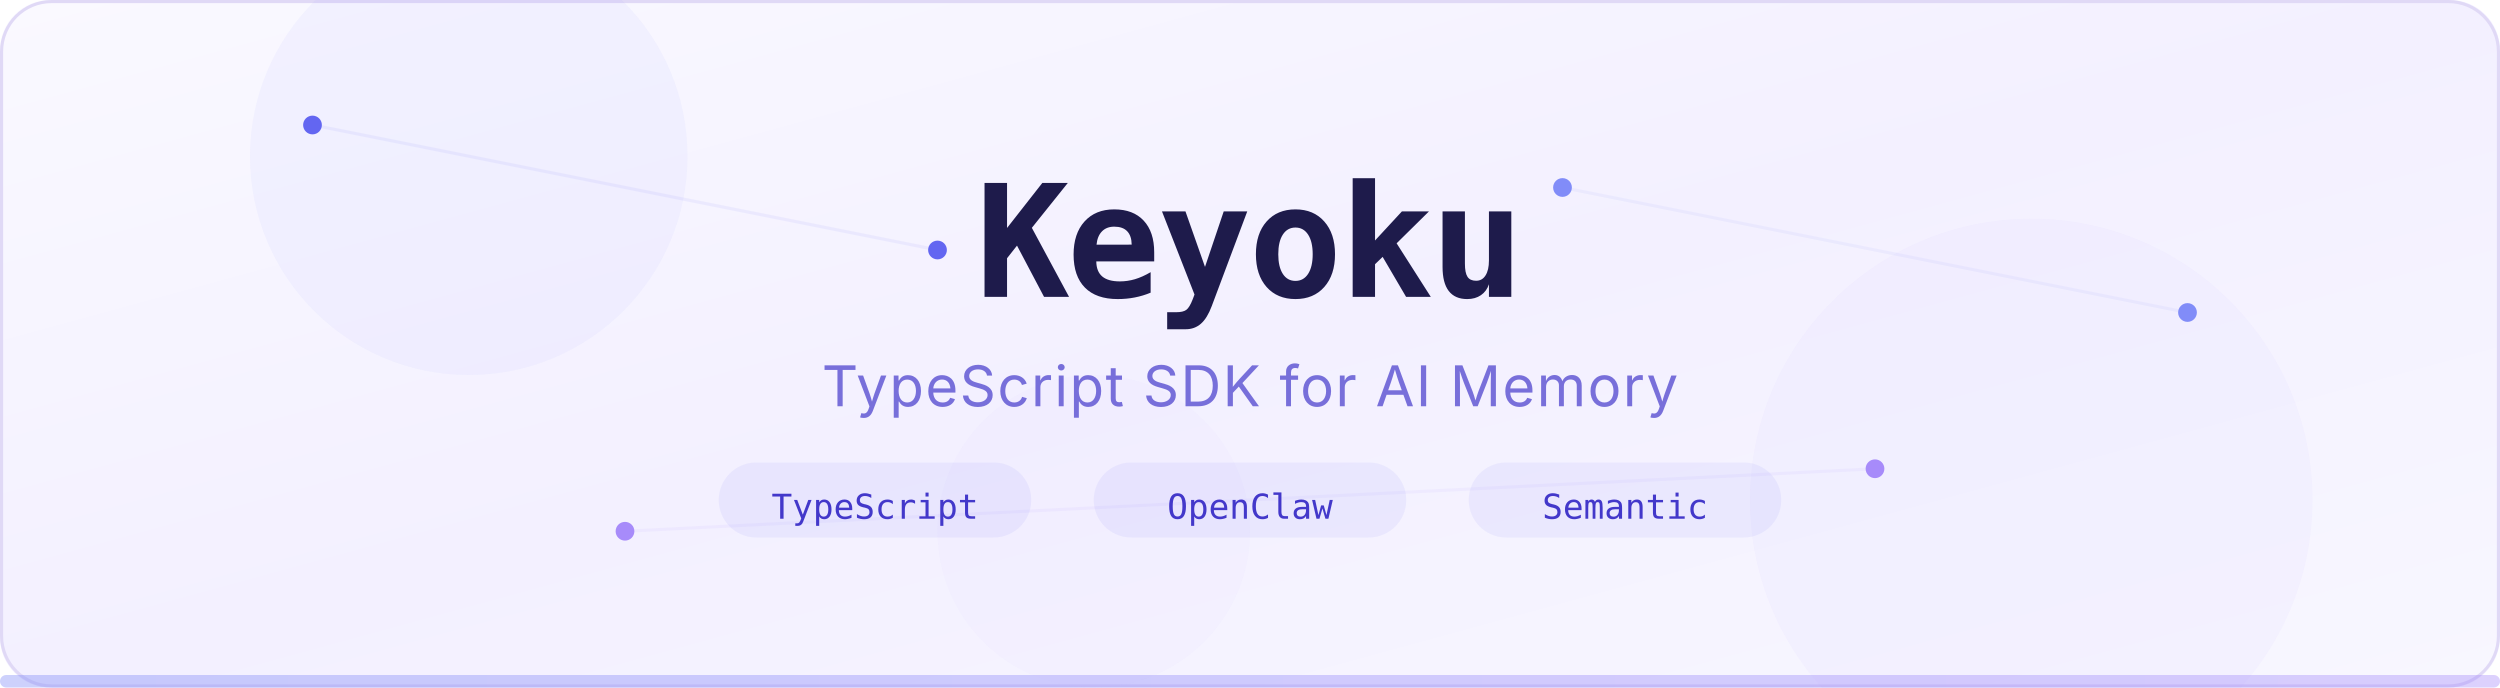
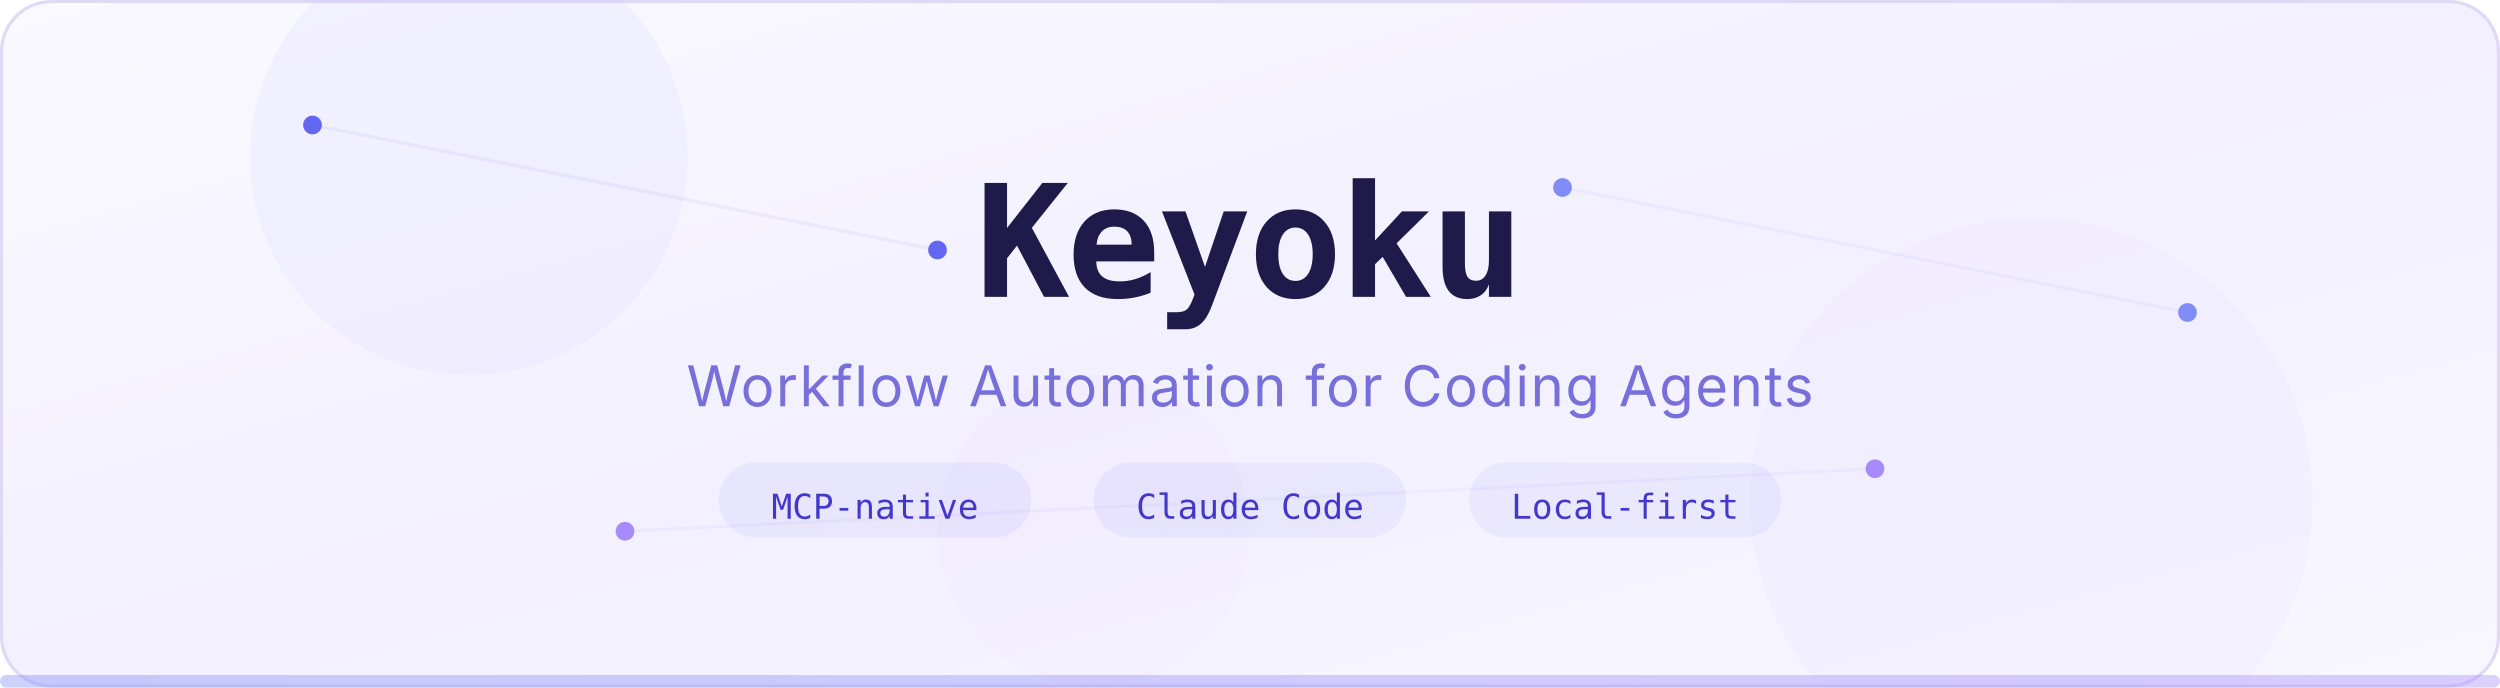
<svg xmlns="http://www.w3.org/2000/svg" width="800" height="220" viewBox="0 0 800 220">
  <defs>
    <linearGradient id="bg" x1="0%" y1="0%" x2="100%" y2="100%">
      <stop offset="0%" style="stop-color:#faf9ff;stop-opacity:1" />
      <stop offset="50%" style="stop-color:#f3f0ff;stop-opacity:1" />
      <stop offset="100%" style="stop-color:#f8f7ff;stop-opacity:1" />
    </linearGradient>
    <linearGradient id="accent" x1="0%" y1="0%" x2="100%" y2="0%">
      <stop offset="0%" style="stop-color:#818cf8;stop-opacity:1" />
      <stop offset="100%" style="stop-color:#a78bfa;stop-opacity:1" />
    </linearGradient>
  </defs>
  <style>
    .orb1 { animation: float1 7s ease-in-out infinite; }
    .orb2 { animation: float2 9s ease-in-out infinite; }
    .orb3 { animation: float3 6s ease-in-out infinite; }
    .pulse { animation: pulse 4s ease-in-out infinite; }
    @keyframes float1 {
      0%, 100% { transform: translate(0, 0); opacity: 0.06; }
      50% { transform: translate(12px, -6px); opacity: 0.12; }
    }
    @keyframes float2 {
      0%, 100% { transform: translate(0, 0); opacity: 0.05; }
      50% { transform: translate(-10px, 8px); opacity: 0.1; }
    }
    @keyframes float3 {
      0%, 100% { transform: translate(0, 0); opacity: 0.06; }
      50% { transform: translate(6px, -10px); opacity: 0.11; }
    }
    @keyframes pulse {
      0%, 100% { opacity: 0.2; }
      50% { opacity: 0.5; }
    }
  </style>
  <rect width="800" height="220" rx="16" fill="url(#bg)" />
  <rect x="0.5" y="0.5" width="799" height="219" rx="16" fill="none" stroke="#e0d9f6" stroke-width="1" />
  <rect x="0" y="216" width="800" height="4" rx="2" fill="url(#accent)" opacity="0.4" />
  <circle class="orb1" cx="150" cy="50" r="70" fill="#818cf8" opacity="0.06" />
  <circle class="orb2" cx="650" cy="160" r="90" fill="#a78bfa" opacity="0.05" />
  <circle class="orb3" cx="350" cy="170" r="50" fill="#c4b5fd" opacity="0.06" />
  <g opacity="0.08">
    <line x1="100" y1="40" x2="300" y2="80" stroke="#6366f1" stroke-width="1" />
    <line x1="500" y1="60" x2="700" y2="100" stroke="#818cf8" stroke-width="1" />
    <line x1="200" y1="170" x2="600" y2="150" stroke="#a78bfa" stroke-width="1" />
  </g>
  <circle class="pulse" cx="100" cy="40" r="3" fill="#6366f1" />
  <circle class="pulse" cx="300" cy="80" r="3" fill="#6366f1" style="animation-delay: 1s" />
  <circle class="pulse" cx="500" cy="60" r="3" fill="#818cf8" style="animation-delay: 2s" />
  <circle class="pulse" cx="700" cy="100" r="3" fill="#818cf8" style="animation-delay: 0.5s" />
  <circle class="pulse" cx="200" cy="170" r="3" fill="#a78bfa" style="animation-delay: 1.5s" />
  <circle class="pulse" cx="600" cy="150" r="3" fill="#a78bfa" style="animation-delay: 3s" />
  <text x="400" y="95" font-family="ui-monospace, 'SF Mono', 'Cascadia Code', 'Fira Code', Menlo, monospace" font-size="50" font-weight="700" fill="#1e1b4b" text-anchor="middle" letter-spacing="-1">
    Keyoku
  </text>
  <text x="400" y="130" font-family="ui-sans-serif, system-ui, -apple-system, 'Segoe UI', sans-serif" font-size="18" fill="#4338ca" text-anchor="middle" letter-spacing="0.5" opacity="0.7">
-     TypeScript SDK for AI Memory
+     Workflow Automation for Coding Agents
  </text>
  <g transform="translate(400, 162)" text-anchor="middle">
    <rect x="-170" y="-14" width="100" height="24" rx="12" fill="#6366f1" opacity="0.08" />
-     <text x="-120" y="4" font-family="ui-monospace, monospace" font-size="11" fill="#4338ca">TypeScript</text>
+     <text x="-120" y="4" font-family="ui-monospace, monospace" font-size="11" fill="#4338ca">MCP-native</text>
    <rect x="-50" y="-14" width="100" height="24" rx="12" fill="#6366f1" opacity="0.08" />
-     <text x="0" y="4" font-family="ui-monospace, monospace" font-size="11" fill="#4338ca">OpenClaw</text>
+     <text x="0" y="4" font-family="ui-monospace, monospace" font-size="11" fill="#4338ca">Claude Code</text>
    <rect x="70" y="-14" width="100" height="24" rx="12" fill="#6366f1" opacity="0.08" />
-     <text x="120" y="4" font-family="ui-monospace, monospace" font-size="11" fill="#4338ca">Semantic</text>
+     <text x="120" y="4" font-family="ui-monospace, monospace" font-size="11" fill="#4338ca">Local-first</text>
  </g>
</svg>
